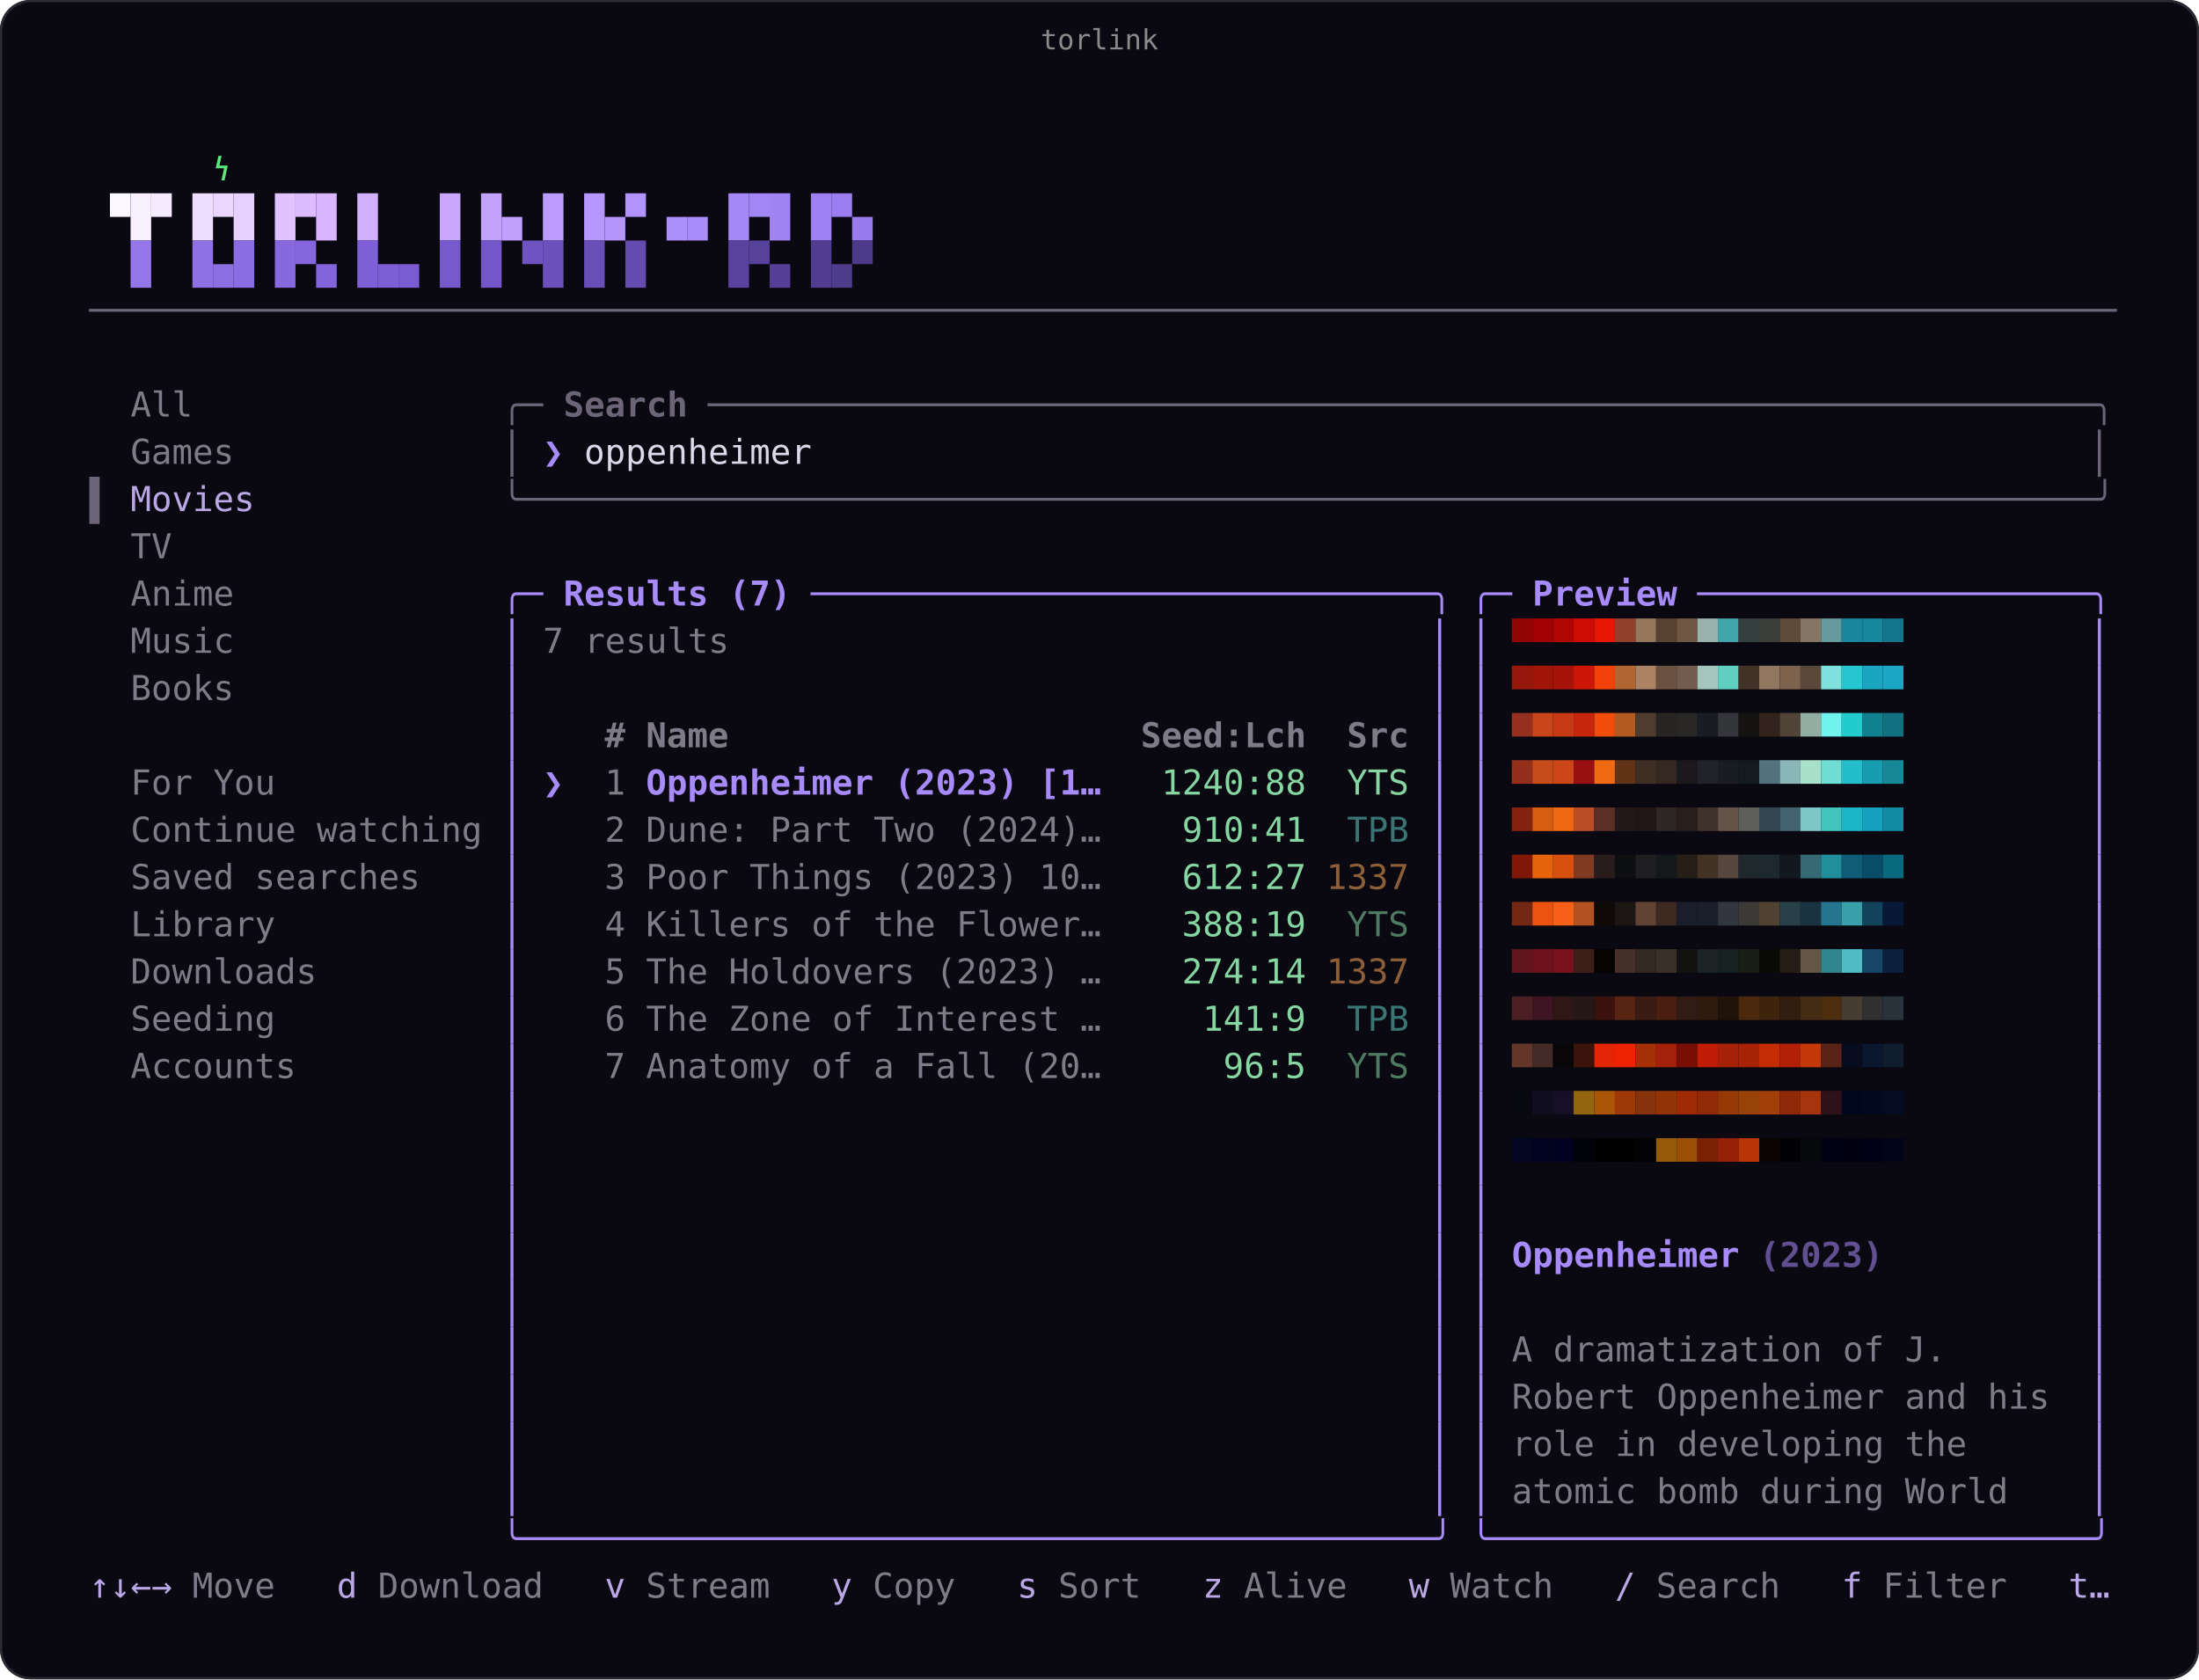
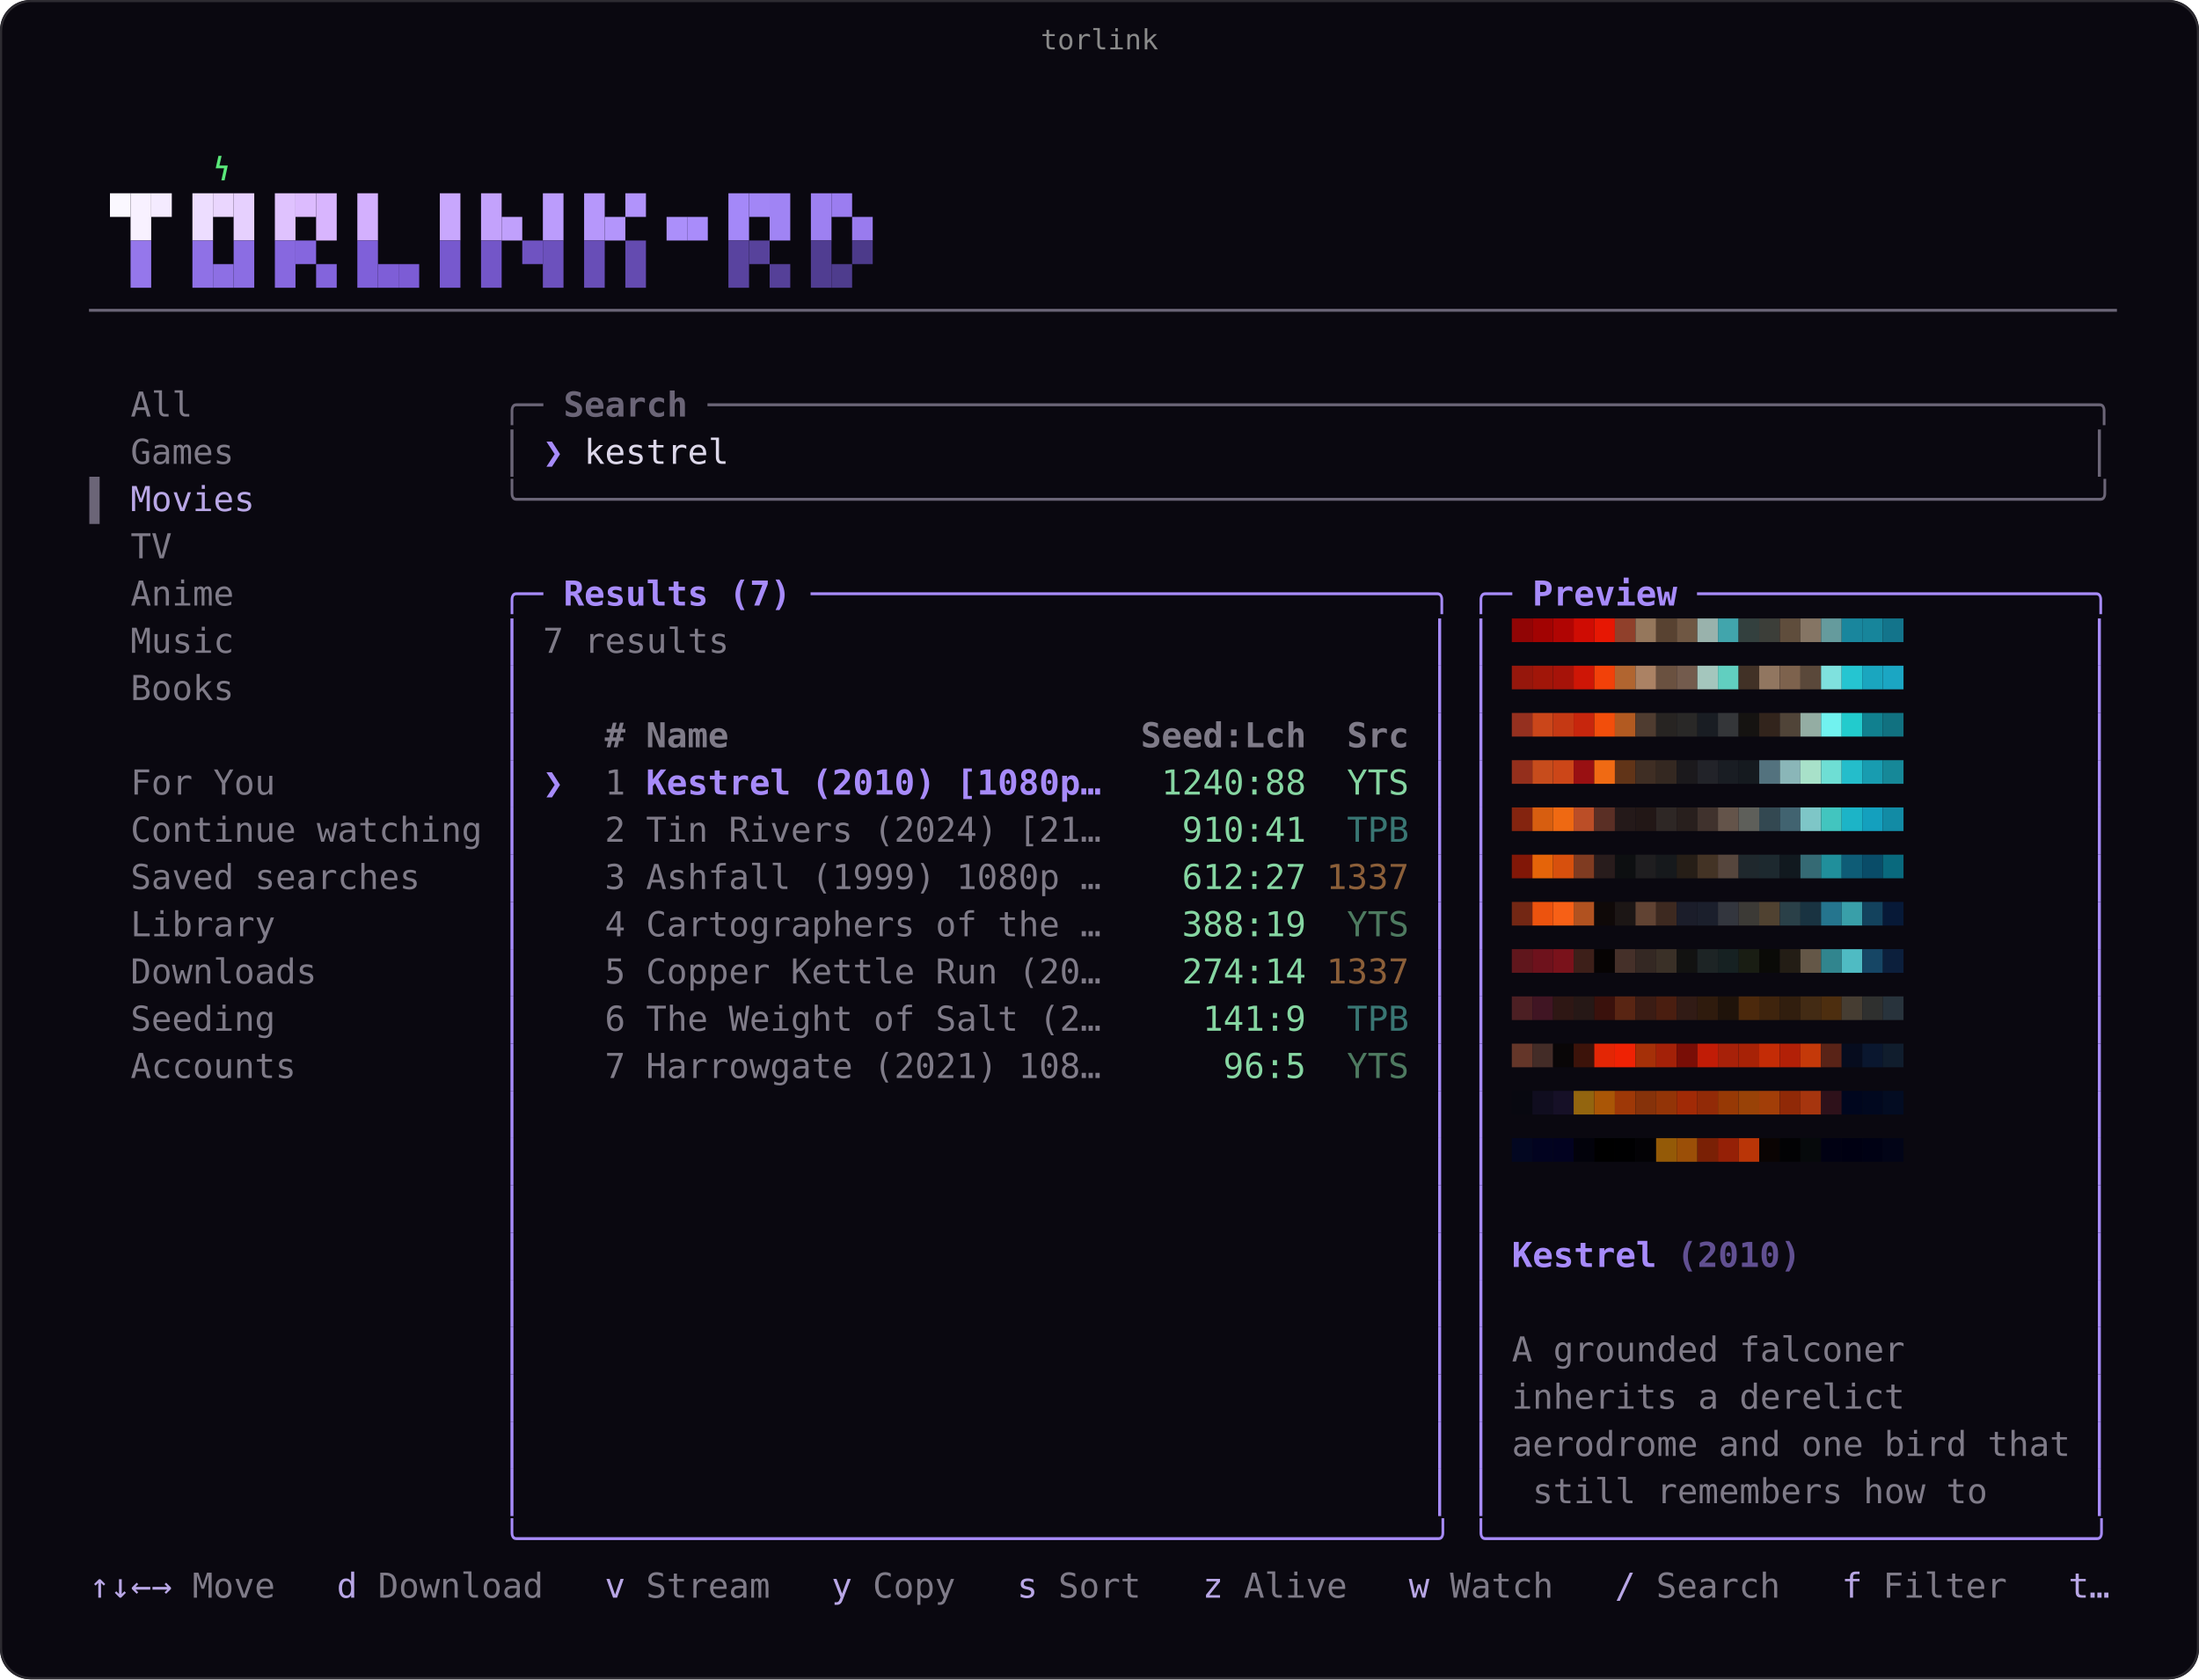
<svg xmlns="http://www.w3.org/2000/svg" width="1024" height="782" viewBox="0 0 1024 782" style="max-width: 1024px; width: 100%; height: auto;" role="img">
  <rect width="100%" height="100%" rx="14" fill="#0a0810" />
  <rect x="0.5" y="0.5" width="1023" height="781" rx="14" fill="none" stroke="#2d2b31" stroke-width="1" />
  <text x="512" y="23" text-anchor="middle" font-family="ui-monospace, &quot;Cascadia Mono&quot;, &quot;SF Mono&quot;, Menlo, Consolas, &quot;DejaVu Sans Mono&quot;, monospace" font-size="13" fill="#8a8a8a">torlink</text>
  <g font-family="ui-monospace, &quot;Cascadia Mono&quot;, &quot;SF Mono&quot;, Menlo, Consolas, &quot;DejaVu Sans Mono&quot;, monospace" font-size="16" fill="#ddd8ea">
    <text x="99.2" y="84" textLength="9.6" lengthAdjust="spacingAndGlyphs" xml:space="preserve" fill="#5ae87a" font-weight="600">𐓏</text>
    <rect x="51.2" y="90" width="9.6" height="11" fill="#fbf8ff" />
    <rect x="60.8" y="90" width="9.6" height="22" fill="#f8f1ff" />
    <rect x="70.4" y="90" width="9.6" height="11" fill="#f4ebff" />
    <rect x="89.6" y="90" width="9.6" height="22" fill="#edddff" />
    <rect x="99.2" y="90" width="9.6" height="11" fill="#ead6fe" />
    <rect x="108.8" y="90" width="9.6" height="22" fill="#e6d0fe" />
    <rect x="128" y="90" width="9.6" height="22" fill="#dfc2fe" />
    <rect x="137.6" y="90" width="9.6" height="11" fill="#dcbbfe" />
    <rect x="147.2" y="90" width="9.6" height="22" fill="#d8b5fe" />
    <rect x="166.4" y="90" width="9.6" height="22" fill="#d3b0fe" />
    <rect x="204.8" y="90" width="9.6" height="22" fill="#c8a7fd" />
    <rect x="224" y="90" width="9.6" height="22" fill="#c3a2fc" />
    <rect x="233.6" y="101" width="9.6" height="11" fill="#c0a0fc" />
    <rect x="252.8" y="90" width="9.6" height="22" fill="#bb9cfc" />
    <rect x="272" y="90" width="9.6" height="22" fill="#b697fb" />
    <rect x="281.6" y="101" width="9.6" height="11" fill="#b395fb" />
    <rect x="291.2" y="90" width="9.6" height="11" fill="#b193fb" />
    <rect x="310.4" y="101" width="9.6" height="11" fill="#ab8ffa" />
    <rect x="320" y="101" width="9.6" height="11" fill="#a98cfa" />
    <rect x="339.2" y="90" width="9.6" height="22" fill="#a488f8" />
    <rect x="348.8" y="90" width="9.6" height="11" fill="#a286f6" />
    <rect x="358.4" y="90" width="9.6" height="22" fill="#a084f4" />
    <rect x="377.6" y="90" width="9.6" height="22" fill="#9d80f1" />
    <rect x="387.2" y="90" width="9.6" height="11" fill="#9b7df0" />
    <rect x="396.8" y="101" width="9.6" height="11" fill="#997bee" />
    <rect x="60.8" y="112" width="9.6" height="22" fill="#9577eb" />
    <rect x="89.6" y="112" width="9.6" height="22" fill="#8f71e6" />
    <rect x="99.2" y="123" width="9.6" height="11" fill="#8d6fe4" />
    <rect x="108.8" y="112" width="9.6" height="22" fill="#8b6de3" />
    <rect x="128" y="112" width="9.6" height="22" fill="#8768df" />
    <rect x="137.6" y="112" width="9.6" height="11" fill="#8566de" />
    <rect x="147.2" y="123" width="9.6" height="11" fill="#8364dc" />
    <rect x="166.4" y="112" width="9.6" height="22" fill="#7f60d9" />
    <rect x="176" y="123" width="9.6" height="11" fill="#7e5ed7" />
    <rect x="185.6" y="123" width="9.6" height="11" fill="#7c5cd5" />
    <rect x="204.8" y="112" width="9.6" height="22" fill="#7759ce" />
    <rect x="224" y="112" width="9.6" height="22" fill="#7356c8" />
    <rect x="243.2" y="112" width="9.6" height="11" fill="#6f53c1" />
    <rect x="252.8" y="112" width="9.6" height="22" fill="#6c51bd" />
    <rect x="272" y="112" width="9.6" height="22" fill="#684eb7" />
    <rect x="291.2" y="112" width="9.6" height="22" fill="#644bb0" />
    <rect x="339.2" y="112" width="9.6" height="22" fill="#59439f" />
    <rect x="348.8" y="112" width="9.6" height="11" fill="#57429b" />
    <rect x="358.4" y="123" width="9.6" height="11" fill="#554098" />
    <rect x="377.6" y="112" width="9.6" height="22" fill="#503d91" />
    <rect x="387.2" y="123" width="9.6" height="11" fill="#4e3c8d" />
    <rect x="396.8" y="112" width="9.6" height="11" fill="#4c3a8a" />
    <text x="41.6" y="150" textLength="940.8" lengthAdjust="spacingAndGlyphs" xml:space="preserve" fill="#6b6577">──────────────────────────────────────────────────────────────────────────────────────────────────</text>
    <text x="60.8" y="194" textLength="28.8" lengthAdjust="spacingAndGlyphs" xml:space="preserve" fill-opacity="0.55">All</text>
    <text x="233.6" y="194" textLength="19.2" lengthAdjust="spacingAndGlyphs" xml:space="preserve" fill="#6b6577">╭─</text>
    <text x="262.4" y="194" textLength="57.6" lengthAdjust="spacingAndGlyphs" xml:space="preserve" fill="#6b6577" font-weight="600">Search</text>
    <text x="329.6" y="194" textLength="652.8" lengthAdjust="spacingAndGlyphs" xml:space="preserve" fill="#6b6577">───────────────────────────────────────────────────────────────────╮</text>
    <text x="60.8" y="216" textLength="48" lengthAdjust="spacingAndGlyphs" xml:space="preserve" fill-opacity="0.55">Games</text>
    <rect x="237.7" y="200" width="1.4" height="22" fill="#6b6577" />
    <text x="252.8" y="216" textLength="9.6" lengthAdjust="spacingAndGlyphs" xml:space="preserve" fill="#a78bfa">❯</text>
-     <text x="272" y="216" textLength="105.6" lengthAdjust="spacingAndGlyphs" xml:space="preserve">oppenheimer</text>
+     <text x="272" y="216" textLength="67.2" lengthAdjust="spacingAndGlyphs" xml:space="preserve">kestrel</text>
    <rect x="976.9" y="200" width="1.4" height="22" fill="#6b6577" />
    <rect x="41.6" y="222" width="4.8" height="22" fill="#6b6577" />
    <text x="60.8" y="238" textLength="57.6" lengthAdjust="spacingAndGlyphs" xml:space="preserve" fill="#b9a7e6">Movies</text>
    <text x="233.6" y="238" textLength="748.8" lengthAdjust="spacingAndGlyphs" xml:space="preserve" fill="#6b6577">╰────────────────────────────────────────────────────────────────────────────╯</text>
    <text x="60.8" y="260" textLength="19.2" lengthAdjust="spacingAndGlyphs" xml:space="preserve" fill-opacity="0.55">TV</text>
    <text x="60.8" y="282" textLength="48" lengthAdjust="spacingAndGlyphs" xml:space="preserve" fill-opacity="0.55">Anime</text>
    <text x="233.6" y="282" textLength="19.2" lengthAdjust="spacingAndGlyphs" xml:space="preserve" fill="#a78bfa">╭─</text>
    <text x="262.4" y="282" textLength="105.6" lengthAdjust="spacingAndGlyphs" xml:space="preserve" fill="#a78bfa" font-weight="600">Results (7)</text>
    <text x="377.6" y="282" textLength="297.6" lengthAdjust="spacingAndGlyphs" xml:space="preserve" fill="#a78bfa">──────────────────────────────╮</text>
    <text x="684.8" y="282" textLength="19.2" lengthAdjust="spacingAndGlyphs" xml:space="preserve" fill="#a78bfa">╭─</text>
    <text x="713.6" y="282" textLength="67.2" lengthAdjust="spacingAndGlyphs" xml:space="preserve" fill="#a78bfa" font-weight="600">Preview</text>
    <text x="790.4" y="282" textLength="192" lengthAdjust="spacingAndGlyphs" xml:space="preserve" fill="#a78bfa">───────────────────╮</text>
    <text x="60.8" y="304" textLength="48" lengthAdjust="spacingAndGlyphs" xml:space="preserve" fill-opacity="0.55">Music</text>
    <rect x="237.7" y="288" width="1.4" height="22" fill="#a78bfa" />
    <text x="252.8" y="304" textLength="86.4" lengthAdjust="spacingAndGlyphs" xml:space="preserve" fill-opacity="0.55">7 results</text>
    <rect x="669.7" y="288" width="1.4" height="22" fill="#a78bfa" />
    <rect x="688.9" y="288" width="1.4" height="22" fill="#a78bfa" />
    <rect x="704" y="288" width="9.6" height="11" fill="#910505" />
    <rect x="713.6" y="288" width="9.6" height="11" fill="#a20302" />
    <rect x="723.2" y="288" width="9.6" height="11" fill="#b00503" />
    <rect x="732.8" y="288" width="9.6" height="11" fill="#cf0c03" />
    <rect x="742.4" y="288" width="9.6" height="11" fill="#e71703" />
    <rect x="752" y="288" width="9.6" height="11" fill="#90402b" />
    <rect x="761.6" y="288" width="9.6" height="11" fill="#95775c" />
    <rect x="771.2" y="288" width="9.6" height="11" fill="#584231" />
    <rect x="780.8" y="288" width="9.6" height="11" fill="#6f5743" />
    <rect x="790.4" y="288" width="9.6" height="11" fill="#99b2ac" />
    <rect x="800" y="288" width="9.6" height="11" fill="#41a5ac" />
    <rect x="809.6" y="288" width="9.6" height="11" fill="#33403e" />
    <rect x="819.2" y="288" width="9.6" height="11" fill="#3c3e39" />
    <rect x="828.8" y="288" width="9.6" height="11" fill="#5f4d3c" />
    <rect x="838.4" y="288" width="9.6" height="11" fill="#857564" />
    <rect x="848" y="288" width="9.6" height="11" fill="#659b9d" />
    <rect x="857.6" y="288" width="9.6" height="11" fill="#19869d" />
    <rect x="867.2" y="288" width="9.6" height="11" fill="#17859b" />
    <rect x="876.8" y="288" width="9.6" height="11" fill="#13748b" />
    <rect x="976.9" y="288" width="1.4" height="22" fill="#a78bfa" />
    <text x="60.8" y="326" textLength="48" lengthAdjust="spacingAndGlyphs" xml:space="preserve" fill-opacity="0.55">Books</text>
    <rect x="237.7" y="310" width="1.4" height="22" fill="#a78bfa" />
    <rect x="669.7" y="310" width="1.4" height="22" fill="#a78bfa" />
    <rect x="688.9" y="310" width="1.4" height="22" fill="#a78bfa" />
    <rect x="704" y="310" width="9.6" height="11" fill="#96170c" />
    <rect x="713.6" y="310" width="9.6" height="11" fill="#a11609" />
    <rect x="723.2" y="310" width="9.6" height="11" fill="#a61309" />
    <rect x="732.8" y="310" width="9.6" height="11" fill="#ce1606" />
    <rect x="742.4" y="310" width="9.6" height="11" fill="#f24109" />
    <rect x="752" y="310" width="9.6" height="11" fill="#b16530" />
    <rect x="761.6" y="310" width="9.6" height="11" fill="#ab8264" />
    <rect x="771.2" y="310" width="9.6" height="11" fill="#6a5140" />
    <rect x="780.8" y="310" width="9.6" height="11" fill="#735b4d" />
    <rect x="790.4" y="310" width="9.6" height="11" fill="#a4c6bd" />
    <rect x="800" y="310" width="9.6" height="11" fill="#61cfc0" />
    <rect x="809.6" y="310" width="9.6" height="11" fill="#413126" />
    <rect x="819.2" y="310" width="9.6" height="11" fill="#917660" />
    <rect x="828.8" y="310" width="9.6" height="11" fill="#7d624d" />
    <rect x="838.4" y="310" width="9.6" height="11" fill="#5a483a" />
    <rect x="848" y="310" width="9.6" height="11" fill="#7fe1de" />
    <rect x="857.6" y="310" width="9.6" height="11" fill="#25c5d1" />
    <rect x="867.2" y="310" width="9.6" height="11" fill="#1aa6bf" />
    <rect x="876.8" y="310" width="9.6" height="11" fill="#1ba6c3" />
    <rect x="976.9" y="310" width="1.4" height="22" fill="#a78bfa" />
    <rect x="237.7" y="332" width="1.4" height="22" fill="#a78bfa" />
    <text x="281.6" y="348" textLength="9.6" lengthAdjust="spacingAndGlyphs" xml:space="preserve" fill-opacity="0.55" font-weight="600">#</text>
    <text x="300.8" y="348" textLength="38.4" lengthAdjust="spacingAndGlyphs" xml:space="preserve" fill-opacity="0.55" font-weight="600">Name</text>
    <text x="531.2" y="348" textLength="76.8" lengthAdjust="spacingAndGlyphs" xml:space="preserve" fill-opacity="0.55" font-weight="600">Seed:Lch</text>
    <text x="627.2" y="348" textLength="28.8" lengthAdjust="spacingAndGlyphs" xml:space="preserve" fill-opacity="0.55" font-weight="600">Src</text>
    <rect x="669.7" y="332" width="1.4" height="22" fill="#a78bfa" />
    <rect x="688.9" y="332" width="1.4" height="22" fill="#a78bfa" />
    <rect x="704" y="332" width="9.6" height="11" fill="#95301f" />
    <rect x="713.6" y="332" width="9.6" height="11" fill="#ca461a" />
    <rect x="723.2" y="332" width="9.6" height="11" fill="#c53914" />
    <rect x="732.8" y="332" width="9.6" height="11" fill="#c7260d" />
    <rect x="742.4" y="332" width="9.6" height="11" fill="#f24e0b" />
    <rect x="752" y="332" width="9.6" height="11" fill="#b25a21" />
    <rect x="761.6" y="332" width="9.6" height="11" fill="#4f3c30" />
    <rect x="771.2" y="332" width="9.6" height="11" fill="#272422" />
    <rect x="780.8" y="332" width="9.6" height="11" fill="#292827" />
    <rect x="790.4" y="332" width="9.6" height="11" fill="#191d23" />
    <rect x="800" y="332" width="9.6" height="11" fill="#343639" />
    <rect x="809.6" y="332" width="9.6" height="11" fill="#151311" />
    <rect x="819.2" y="332" width="9.6" height="11" fill="#32241c" />
    <rect x="828.8" y="332" width="9.6" height="11" fill="#504438" />
    <rect x="838.4" y="332" width="9.6" height="11" fill="#94ada3" />
    <rect x="848" y="332" width="9.6" height="11" fill="#71f2ef" />
    <rect x="857.6" y="332" width="9.6" height="11" fill="#22cbcd" />
    <rect x="867.2" y="332" width="9.6" height="11" fill="#11808f" />
    <rect x="876.8" y="332" width="9.6" height="11" fill="#117180" />
    <rect x="976.9" y="332" width="1.4" height="22" fill="#a78bfa" />
    <text x="60.8" y="370" textLength="67.2" lengthAdjust="spacingAndGlyphs" xml:space="preserve" fill-opacity="0.55">For You</text>
    <rect x="237.7" y="354" width="1.4" height="22" fill="#a78bfa" />
    <text x="252.8" y="370" textLength="9.6" lengthAdjust="spacingAndGlyphs" xml:space="preserve" fill="#a78bfa">❯</text>
    <text x="281.6" y="370" textLength="9.6" lengthAdjust="spacingAndGlyphs" xml:space="preserve" fill-opacity="0.55">1</text>
-     <text x="300.8" y="370" textLength="211.2" lengthAdjust="spacingAndGlyphs" xml:space="preserve" fill="#a78bfa" font-weight="600">Oppenheimer (2023) [1…</text>
+     <text x="300.8" y="370" textLength="211.2" lengthAdjust="spacingAndGlyphs" xml:space="preserve" fill="#a78bfa" font-weight="600">Kestrel (2010) [1080p…</text>
    <text x="540.8" y="370" textLength="67.2" lengthAdjust="spacingAndGlyphs" xml:space="preserve" fill="#86d6a2">1240:88</text>
    <text x="627.2" y="370" textLength="28.8" lengthAdjust="spacingAndGlyphs" xml:space="preserve" fill="#86d6a2">YTS</text>
    <rect x="669.7" y="354" width="1.4" height="22" fill="#a78bfa" />
    <rect x="688.9" y="354" width="1.4" height="22" fill="#a78bfa" />
    <rect x="704" y="354" width="9.6" height="11" fill="#942f1c" />
    <rect x="713.6" y="354" width="9.6" height="11" fill="#c74c1c" />
    <rect x="723.2" y="354" width="9.6" height="11" fill="#cc4618" />
    <rect x="732.8" y="354" width="9.6" height="11" fill="#991012" />
    <rect x="742.4" y="354" width="9.6" height="11" fill="#f06a13" />
    <rect x="752" y="354" width="9.6" height="11" fill="#613418" />
    <rect x="761.6" y="354" width="9.6" height="11" fill="#3f2e24" />
    <rect x="771.2" y="354" width="9.6" height="11" fill="#342821" />
    <rect x="780.8" y="354" width="9.6" height="11" fill="#1b191c" />
    <rect x="790.4" y="354" width="9.6" height="11" fill="#222329" />
    <rect x="800" y="354" width="9.6" height="11" fill="#191d23" />
    <rect x="809.6" y="354" width="9.6" height="11" fill="#151a1f" />
    <rect x="819.2" y="354" width="9.6" height="11" fill="#53727e" />
    <rect x="828.8" y="354" width="9.6" height="11" fill="#8ab6b8" />
    <rect x="838.4" y="354" width="9.6" height="11" fill="#a8e1c9" />
    <rect x="848" y="354" width="9.6" height="11" fill="#6eded4" />
    <rect x="857.6" y="354" width="9.6" height="11" fill="#24bdcb" />
    <rect x="867.2" y="354" width="9.6" height="11" fill="#189cb0" />
    <rect x="876.8" y="354" width="9.6" height="11" fill="#168898" />
    <rect x="976.9" y="354" width="1.4" height="22" fill="#a78bfa" />
    <text x="60.8" y="392" textLength="163.2" lengthAdjust="spacingAndGlyphs" xml:space="preserve" fill-opacity="0.55">Continue watching</text>
    <rect x="237.7" y="376" width="1.4" height="22" fill="#a78bfa" />
    <text x="281.6" y="392" textLength="9.6" lengthAdjust="spacingAndGlyphs" xml:space="preserve" fill-opacity="0.55">2</text>
-     <text x="300.8" y="392" textLength="211.2" lengthAdjust="spacingAndGlyphs" xml:space="preserve" fill-opacity="0.55">Dune: Part Two (2024)…</text>
+     <text x="300.8" y="392" textLength="211.2" lengthAdjust="spacingAndGlyphs" xml:space="preserve" fill-opacity="0.55">Tin Rivers (2024) [21…</text>
    <text x="550.4" y="392" textLength="57.6" lengthAdjust="spacingAndGlyphs" xml:space="preserve" fill="#86d6a2">910:41</text>
    <text x="627.2" y="392" textLength="28.8" lengthAdjust="spacingAndGlyphs" xml:space="preserve" fill="#5fd0c5" fill-opacity="0.55">TPB</text>
    <rect x="669.7" y="376" width="1.4" height="22" fill="#a78bfa" />
    <rect x="688.9" y="376" width="1.4" height="22" fill="#a78bfa" />
    <rect x="704" y="376" width="9.6" height="11" fill="#84240f" />
    <rect x="713.6" y="376" width="9.6" height="11" fill="#d75e10" />
    <rect x="723.2" y="376" width="9.6" height="11" fill="#ef6912" />
    <rect x="732.8" y="376" width="9.6" height="11" fill="#bb4e27" />
    <rect x="742.4" y="376" width="9.6" height="11" fill="#5a2f25" />
    <rect x="752" y="376" width="9.6" height="11" fill="#241919" />
    <rect x="761.6" y="376" width="9.6" height="11" fill="#221716" />
    <rect x="771.2" y="376" width="9.6" height="11" fill="#2e2725" />
    <rect x="780.8" y="376" width="9.6" height="11" fill="#281f1d" />
    <rect x="790.4" y="376" width="9.6" height="11" fill="#40322d" />
    <rect x="800" y="376" width="9.6" height="11" fill="#64544a" />
    <rect x="809.6" y="376" width="9.6" height="11" fill="#5e5f5a" />
    <rect x="819.2" y="376" width="9.6" height="11" fill="#334851" />
    <rect x="828.8" y="376" width="9.6" height="11" fill="#416370" />
    <rect x="838.4" y="376" width="9.6" height="11" fill="#7ec6c7" />
    <rect x="848" y="376" width="9.6" height="11" fill="#42c5bf" />
    <rect x="857.6" y="376" width="9.6" height="11" fill="#1cb4c7" />
    <rect x="867.2" y="376" width="9.6" height="11" fill="#14a0be" />
    <rect x="876.8" y="376" width="9.6" height="11" fill="#128ba5" />
    <rect x="976.9" y="376" width="1.4" height="22" fill="#a78bfa" />
    <text x="60.8" y="414" textLength="134.4" lengthAdjust="spacingAndGlyphs" xml:space="preserve" fill-opacity="0.55">Saved searches</text>
    <rect x="237.7" y="398" width="1.4" height="22" fill="#a78bfa" />
    <text x="281.6" y="414" textLength="9.6" lengthAdjust="spacingAndGlyphs" xml:space="preserve" fill-opacity="0.55">3</text>
-     <text x="300.8" y="414" textLength="211.2" lengthAdjust="spacingAndGlyphs" xml:space="preserve" fill-opacity="0.55">Poor Things (2023) 10…</text>
+     <text x="300.8" y="414" textLength="211.2" lengthAdjust="spacingAndGlyphs" xml:space="preserve" fill-opacity="0.55">Ashfall (1999) 1080p …</text>
    <text x="550.4" y="414" textLength="57.6" lengthAdjust="spacingAndGlyphs" xml:space="preserve" fill="#86d6a2">612:27</text>
    <text x="617.6" y="414" textLength="38.4" lengthAdjust="spacingAndGlyphs" xml:space="preserve" fill="#f6a55c" fill-opacity="0.55">1337</text>
    <rect x="669.7" y="398" width="1.4" height="22" fill="#a78bfa" />
    <rect x="688.9" y="398" width="1.4" height="22" fill="#a78bfa" />
    <rect x="704" y="398" width="9.6" height="11" fill="#811707" />
    <rect x="713.6" y="398" width="9.6" height="11" fill="#e56409" />
    <rect x="723.2" y="398" width="9.6" height="11" fill="#d7500d" />
    <rect x="732.8" y="398" width="9.6" height="11" fill="#7f3b21" />
    <rect x="742.4" y="398" width="9.6" height="11" fill="#281c1c" />
    <rect x="752" y="398" width="9.6" height="11" fill="#0d0f11" />
    <rect x="761.6" y="398" width="9.6" height="11" fill="#1f1e20" />
    <rect x="771.2" y="398" width="9.6" height="11" fill="#16191c" />
    <rect x="780.8" y="398" width="9.6" height="11" fill="#261e17" />
    <rect x="790.4" y="398" width="9.6" height="11" fill="#433325" />
    <rect x="800" y="398" width="9.6" height="11" fill="#56463d" />
    <rect x="809.6" y="398" width="9.6" height="11" fill="#1f282d" />
    <rect x="819.2" y="398" width="9.6" height="11" fill="#1d292f" />
    <rect x="828.8" y="398" width="9.6" height="11" fill="#11191f" />
    <rect x="838.4" y="398" width="9.6" height="11" fill="#356a74" />
    <rect x="848" y="398" width="9.6" height="11" fill="#208f9b" />
    <rect x="857.6" y="398" width="9.6" height="11" fill="#0e5c76" />
    <rect x="867.2" y="398" width="9.6" height="11" fill="#094c68" />
    <rect x="876.8" y="398" width="9.6" height="11" fill="#09697d" />
    <rect x="976.9" y="398" width="1.4" height="22" fill="#a78bfa" />
    <text x="60.8" y="436" textLength="67.2" lengthAdjust="spacingAndGlyphs" xml:space="preserve" fill-opacity="0.55">Library</text>
    <rect x="237.7" y="420" width="1.4" height="22" fill="#a78bfa" />
    <text x="281.6" y="436" textLength="9.6" lengthAdjust="spacingAndGlyphs" xml:space="preserve" fill-opacity="0.55">4</text>
-     <text x="300.8" y="436" textLength="211.2" lengthAdjust="spacingAndGlyphs" xml:space="preserve" fill-opacity="0.55">Killers of the Flower…</text>
+     <text x="300.8" y="436" textLength="211.2" lengthAdjust="spacingAndGlyphs" xml:space="preserve" fill-opacity="0.55">Cartographers of the …</text>
    <text x="550.4" y="436" textLength="57.6" lengthAdjust="spacingAndGlyphs" xml:space="preserve" fill="#86d6a2">388:19</text>
    <text x="627.2" y="436" textLength="28.8" lengthAdjust="spacingAndGlyphs" xml:space="preserve" fill="#86d6a2" fill-opacity="0.55">YTS</text>
    <rect x="669.7" y="420" width="1.4" height="22" fill="#a78bfa" />
    <rect x="688.9" y="420" width="1.4" height="22" fill="#a78bfa" />
    <rect x="704" y="420" width="9.6" height="11" fill="#732714" />
    <rect x="713.6" y="420" width="9.6" height="11" fill="#ec530e" />
    <rect x="723.2" y="420" width="9.6" height="11" fill="#f76016" />
    <rect x="732.8" y="420" width="9.6" height="11" fill="#b15220" />
    <rect x="742.4" y="420" width="9.6" height="11" fill="#0f0908" />
    <rect x="752" y="420" width="9.6" height="11" fill="#1c1615" />
    <rect x="761.6" y="420" width="9.6" height="11" fill="#614333" />
    <rect x="771.2" y="420" width="9.6" height="11" fill="#3d2920" />
    <rect x="780.8" y="420" width="9.6" height="11" fill="#1b1d2a" />
    <rect x="790.4" y="420" width="9.6" height="11" fill="#1b1f2c" />
    <rect x="800" y="420" width="9.6" height="11" fill="#33363e" />
    <rect x="809.6" y="420" width="9.6" height="11" fill="#3c3a36" />
    <rect x="819.2" y="420" width="9.6" height="11" fill="#504231" />
    <rect x="828.8" y="420" width="9.6" height="11" fill="#2a4048" />
    <rect x="838.4" y="420" width="9.6" height="11" fill="#193341" />
    <rect x="848" y="420" width="9.6" height="11" fill="#25758e" />
    <rect x="857.6" y="420" width="9.6" height="11" fill="#399fa9" />
    <rect x="867.2" y="420" width="9.6" height="11" fill="#13425d" />
    <rect x="876.8" y="420" width="9.6" height="11" fill="#071937" />
    <rect x="976.9" y="420" width="1.4" height="22" fill="#a78bfa" />
    <text x="60.8" y="458" textLength="86.4" lengthAdjust="spacingAndGlyphs" xml:space="preserve" fill-opacity="0.55">Downloads</text>
    <rect x="237.7" y="442" width="1.4" height="22" fill="#a78bfa" />
    <text x="281.6" y="458" textLength="9.6" lengthAdjust="spacingAndGlyphs" xml:space="preserve" fill-opacity="0.55">5</text>
-     <text x="300.8" y="458" textLength="211.2" lengthAdjust="spacingAndGlyphs" xml:space="preserve" fill-opacity="0.55">The Holdovers (2023) …</text>
+     <text x="300.8" y="458" textLength="211.2" lengthAdjust="spacingAndGlyphs" xml:space="preserve" fill-opacity="0.55">Copper Kettle Run (20…</text>
    <text x="550.4" y="458" textLength="57.6" lengthAdjust="spacingAndGlyphs" xml:space="preserve" fill="#86d6a2">274:14</text>
    <text x="617.6" y="458" textLength="38.4" lengthAdjust="spacingAndGlyphs" xml:space="preserve" fill="#f6a55c" fill-opacity="0.55">1337</text>
    <rect x="669.7" y="442" width="1.4" height="22" fill="#a78bfa" />
    <rect x="688.9" y="442" width="1.4" height="22" fill="#a78bfa" />
    <rect x="704" y="442" width="9.6" height="11" fill="#60161c" />
    <rect x="713.6" y="442" width="9.6" height="11" fill="#6e121c" />
    <rect x="723.2" y="442" width="9.6" height="11" fill="#7a121b" />
    <rect x="732.8" y="442" width="9.6" height="11" fill="#3d1f19" />
    <rect x="742.4" y="442" width="9.6" height="11" fill="#060303" />
    <rect x="752" y="442" width="9.6" height="11" fill="#453029" />
    <rect x="761.6" y="442" width="9.6" height="11" fill="#342823" />
    <rect x="771.2" y="442" width="9.6" height="11" fill="#3a3027" />
    <rect x="780.8" y="442" width="9.6" height="11" fill="#121211" />
    <rect x="790.4" y="442" width="9.6" height="11" fill="#1d2425" />
    <rect x="800" y="442" width="9.6" height="11" fill="#162122" />
    <rect x="809.6" y="442" width="9.6" height="11" fill="#191d13" />
    <rect x="819.2" y="442" width="9.6" height="11" fill="#0a0a07" />
    <rect x="828.8" y="442" width="9.6" height="11" fill="#231d15" />
    <rect x="838.4" y="442" width="9.6" height="11" fill="#645747" />
    <rect x="848" y="442" width="9.6" height="11" fill="#31858e" />
    <rect x="857.6" y="442" width="9.6" height="11" fill="#4fbbc3" />
    <rect x="867.2" y="442" width="9.6" height="11" fill="#164665" />
    <rect x="876.8" y="442" width="9.6" height="11" fill="#0c1f3c" />
    <rect x="976.9" y="442" width="1.4" height="22" fill="#a78bfa" />
    <text x="60.8" y="480" textLength="67.2" lengthAdjust="spacingAndGlyphs" xml:space="preserve" fill-opacity="0.55">Seeding</text>
    <rect x="237.7" y="464" width="1.4" height="22" fill="#a78bfa" />
    <text x="281.6" y="480" textLength="9.6" lengthAdjust="spacingAndGlyphs" xml:space="preserve" fill-opacity="0.55">6</text>
-     <text x="300.8" y="480" textLength="211.2" lengthAdjust="spacingAndGlyphs" xml:space="preserve" fill-opacity="0.55">The Zone of Interest …</text>
+     <text x="300.8" y="480" textLength="211.2" lengthAdjust="spacingAndGlyphs" xml:space="preserve" fill-opacity="0.55">The Weight of Salt (2…</text>
    <text x="560" y="480" textLength="48" lengthAdjust="spacingAndGlyphs" xml:space="preserve" fill="#86d6a2">141:9</text>
    <text x="627.2" y="480" textLength="28.8" lengthAdjust="spacingAndGlyphs" xml:space="preserve" fill="#5fd0c5" fill-opacity="0.55">TPB</text>
    <rect x="669.7" y="464" width="1.4" height="22" fill="#a78bfa" />
    <rect x="688.9" y="464" width="1.4" height="22" fill="#a78bfa" />
    <rect x="704" y="464" width="9.6" height="11" fill="#4c1f23" />
    <rect x="713.6" y="464" width="9.6" height="11" fill="#401523" />
    <rect x="723.2" y="464" width="9.6" height="11" fill="#2e1714" />
    <rect x="732.8" y="464" width="9.6" height="11" fill="#261816" />
    <rect x="742.4" y="464" width="9.6" height="11" fill="#3a110c" />
    <rect x="752" y="464" width="9.6" height="11" fill="#592513" />
    <rect x="761.6" y="464" width="9.6" height="11" fill="#3b1c14" />
    <rect x="771.2" y="464" width="9.6" height="11" fill="#4a1e10" />
    <rect x="780.8" y="464" width="9.6" height="11" fill="#311b15" />
    <rect x="790.4" y="464" width="9.6" height="11" fill="#2f1b0d" />
    <rect x="800" y="464" width="9.6" height="11" fill="#1f130a" />
    <rect x="809.6" y="464" width="9.6" height="11" fill="#4c290c" />
    <rect x="819.2" y="464" width="9.6" height="11" fill="#3f240d" />
    <rect x="828.8" y="464" width="9.6" height="11" fill="#311e0e" />
    <rect x="838.4" y="464" width="9.6" height="11" fill="#432b14" />
    <rect x="848" y="464" width="9.6" height="11" fill="#4d2e0f" />
    <rect x="857.6" y="464" width="9.6" height="11" fill="#463d32" />
    <rect x="867.2" y="464" width="9.6" height="11" fill="#2f302f" />
    <rect x="876.8" y="464" width="9.6" height="11" fill="#28333c" />
    <rect x="976.9" y="464" width="1.4" height="22" fill="#a78bfa" />
    <text x="60.8" y="502" textLength="76.8" lengthAdjust="spacingAndGlyphs" xml:space="preserve" fill-opacity="0.55">Accounts</text>
    <rect x="237.7" y="486" width="1.4" height="22" fill="#a78bfa" />
    <text x="281.6" y="502" textLength="9.6" lengthAdjust="spacingAndGlyphs" xml:space="preserve" fill-opacity="0.55">7</text>
-     <text x="300.8" y="502" textLength="211.2" lengthAdjust="spacingAndGlyphs" xml:space="preserve" fill-opacity="0.55">Anatomy of a Fall (20…</text>
+     <text x="300.8" y="502" textLength="211.2" lengthAdjust="spacingAndGlyphs" xml:space="preserve" fill-opacity="0.55">Harrowgate (2021) 108…</text>
    <text x="569.6" y="502" textLength="38.4" lengthAdjust="spacingAndGlyphs" xml:space="preserve" fill="#86d6a2">96:5</text>
    <text x="627.2" y="502" textLength="28.8" lengthAdjust="spacingAndGlyphs" xml:space="preserve" fill="#86d6a2" fill-opacity="0.55">YTS</text>
    <rect x="669.7" y="486" width="1.4" height="22" fill="#a78bfa" />
    <rect x="688.9" y="486" width="1.4" height="22" fill="#a78bfa" />
    <rect x="704" y="486" width="9.6" height="11" fill="#643629" />
    <rect x="713.6" y="486" width="9.6" height="11" fill="#432c27" />
    <rect x="723.2" y="486" width="9.6" height="11" fill="#090607" />
    <rect x="732.8" y="486" width="9.6" height="11" fill="#3c130a" />
    <rect x="742.4" y="486" width="9.6" height="11" fill="#e32605" />
    <rect x="752" y="486" width="9.6" height="11" fill="#ef2204" />
    <rect x="761.6" y="486" width="9.6" height="11" fill="#a53008" />
    <rect x="771.2" y="486" width="9.6" height="11" fill="#a32108" />
    <rect x="780.8" y="486" width="9.6" height="11" fill="#790e06" />
    <rect x="790.4" y="486" width="9.6" height="11" fill="#c11c06" />
    <rect x="800" y="486" width="9.6" height="11" fill="#a72109" />
    <rect x="809.6" y="486" width="9.6" height="11" fill="#a72206" />
    <rect x="819.2" y="486" width="9.6" height="11" fill="#c42c06" />
    <rect x="828.8" y="486" width="9.6" height="11" fill="#b22007" />
    <rect x="838.4" y="486" width="9.6" height="11" fill="#c43909" />
    <rect x="848" y="486" width="9.6" height="11" fill="#592317" />
    <rect x="857.6" y="486" width="9.6" height="11" fill="#060c1e" />
    <rect x="867.2" y="486" width="9.6" height="11" fill="#0a172f" />
    <rect x="876.8" y="486" width="9.6" height="11" fill="#101d2d" />
    <rect x="976.9" y="486" width="1.4" height="22" fill="#a78bfa" />
    <rect x="237.7" y="508" width="1.4" height="22" fill="#a78bfa" />
    <rect x="669.7" y="508" width="1.4" height="22" fill="#a78bfa" />
    <rect x="688.9" y="508" width="1.4" height="22" fill="#a78bfa" />
    <rect x="704" y="508" width="9.6" height="11" fill="#080810" />
    <rect x="713.6" y="508" width="9.6" height="11" fill="#100d1f" />
    <rect x="723.2" y="508" width="9.6" height="11" fill="#161027" />
    <rect x="732.8" y="508" width="9.6" height="11" fill="#93650f" />
    <rect x="742.4" y="508" width="9.6" height="11" fill="#aa5606" />
    <rect x="752" y="508" width="9.6" height="11" fill="#9e3807" />
    <rect x="761.6" y="508" width="9.6" height="11" fill="#86320a" />
    <rect x="771.2" y="508" width="9.6" height="11" fill="#933407" />
    <rect x="780.8" y="508" width="9.6" height="11" fill="#a12a06" />
    <rect x="790.4" y="508" width="9.6" height="11" fill="#922a07" />
    <rect x="800" y="508" width="9.6" height="11" fill="#973905" />
    <rect x="809.6" y="508" width="9.6" height="11" fill="#994207" />
    <rect x="819.2" y="508" width="9.6" height="11" fill="#a23e08" />
    <rect x="828.8" y="508" width="9.6" height="11" fill="#902907" />
    <rect x="838.4" y="508" width="9.6" height="11" fill="#a6350e" />
    <rect x="848" y="508" width="9.6" height="11" fill="#2e111a" />
    <rect x="857.6" y="508" width="9.6" height="11" fill="#00061e" />
    <rect x="867.2" y="508" width="9.6" height="11" fill="#01081f" />
    <rect x="876.8" y="508" width="9.6" height="11" fill="#030c22" />
    <rect x="976.9" y="508" width="1.4" height="22" fill="#a78bfa" />
    <rect x="237.7" y="530" width="1.4" height="22" fill="#a78bfa" />
    <rect x="669.7" y="530" width="1.4" height="22" fill="#a78bfa" />
    <rect x="688.9" y="530" width="1.4" height="22" fill="#a78bfa" />
    <rect x="704" y="530" width="9.6" height="11" fill="#030721" />
    <rect x="713.6" y="530" width="9.6" height="11" fill="#020320" />
    <rect x="723.2" y="530" width="9.6" height="11" fill="#020220" />
    <rect x="732.8" y="530" width="9.6" height="11" fill="#02020b" />
    <rect x="742.4" y="530" width="9.6" height="11" fill="#000000" />
    <rect x="752" y="530" width="9.6" height="11" fill="#000001" />
    <rect x="761.6" y="530" width="9.6" height="11" fill="#030205" />
    <rect x="771.2" y="530" width="9.6" height="11" fill="#945a07" />
    <rect x="780.8" y="530" width="9.6" height="11" fill="#9b4f07" />
    <rect x="790.4" y="530" width="9.6" height="11" fill="#7a2005" />
    <rect x="800" y="530" width="9.6" height="11" fill="#952006" />
    <rect x="809.6" y="530" width="9.6" height="11" fill="#ba3507" />
    <rect x="819.2" y="530" width="9.6" height="11" fill="#0a0403" />
    <rect x="828.8" y="530" width="9.6" height="11" fill="#020204" />
    <rect x="838.4" y="530" width="9.6" height="11" fill="#06090b" />
    <rect x="848" y="530" width="9.6" height="11" fill="#010113" />
    <rect x="857.6" y="530" width="9.6" height="11" fill="#000012" />
    <rect x="867.2" y="530" width="9.6" height="11" fill="#000114" />
    <rect x="876.8" y="530" width="9.6" height="11" fill="#020417" />
    <rect x="976.9" y="530" width="1.4" height="22" fill="#a78bfa" />
    <rect x="237.7" y="552" width="1.4" height="22" fill="#a78bfa" />
    <rect x="669.7" y="552" width="1.4" height="22" fill="#a78bfa" />
    <rect x="688.9" y="552" width="1.4" height="22" fill="#a78bfa" />
    <rect x="976.9" y="552" width="1.4" height="22" fill="#a78bfa" />
    <rect x="237.7" y="574" width="1.4" height="22" fill="#a78bfa" />
    <rect x="669.7" y="574" width="1.4" height="22" fill="#a78bfa" />
    <rect x="688.9" y="574" width="1.4" height="22" fill="#a78bfa" />
-     <text x="704" y="590" textLength="105.6" lengthAdjust="spacingAndGlyphs" xml:space="preserve" fill="#a78bfa" font-weight="600">Oppenheimer</text>
-     <text x="819.2" y="590" textLength="57.6" lengthAdjust="spacingAndGlyphs" xml:space="preserve" fill="#a78bfa" fill-opacity="0.55" font-weight="600">(2023)</text>
+     <text x="704" y="590" textLength="67.2" lengthAdjust="spacingAndGlyphs" xml:space="preserve" fill="#a78bfa" font-weight="600">Kestrel</text>
+     <text x="780.8" y="590" textLength="57.6" lengthAdjust="spacingAndGlyphs" xml:space="preserve" fill="#a78bfa" fill-opacity="0.55" font-weight="600">(2010)</text>
    <rect x="976.9" y="574" width="1.4" height="22" fill="#a78bfa" />
    <rect x="237.7" y="596" width="1.4" height="22" fill="#a78bfa" />
    <rect x="669.7" y="596" width="1.4" height="22" fill="#a78bfa" />
    <rect x="688.9" y="596" width="1.4" height="22" fill="#a78bfa" />
    <rect x="976.9" y="596" width="1.4" height="22" fill="#a78bfa" />
    <rect x="237.7" y="618" width="1.4" height="22" fill="#a78bfa" />
    <rect x="669.7" y="618" width="1.4" height="22" fill="#a78bfa" />
    <rect x="688.9" y="618" width="1.4" height="22" fill="#a78bfa" />
-     <text x="704" y="634" textLength="201.6" lengthAdjust="spacingAndGlyphs" xml:space="preserve" fill-opacity="0.55">A dramatization of J.</text>
+     <text x="704" y="634" textLength="182.4" lengthAdjust="spacingAndGlyphs" xml:space="preserve" fill-opacity="0.55">A grounded falconer</text>
    <rect x="976.9" y="618" width="1.4" height="22" fill="#a78bfa" />
    <rect x="237.7" y="640" width="1.4" height="22" fill="#a78bfa" />
    <rect x="669.7" y="640" width="1.4" height="22" fill="#a78bfa" />
    <rect x="688.9" y="640" width="1.4" height="22" fill="#a78bfa" />
-     <text x="704" y="656" textLength="249.6" lengthAdjust="spacingAndGlyphs" xml:space="preserve" fill-opacity="0.55">Robert Oppenheimer and his</text>
+     <text x="704" y="656" textLength="182.4" lengthAdjust="spacingAndGlyphs" xml:space="preserve" fill-opacity="0.55">inherits a derelict</text>
    <rect x="976.9" y="640" width="1.4" height="22" fill="#a78bfa" />
    <rect x="237.7" y="662" width="1.4" height="22" fill="#a78bfa" />
    <rect x="669.7" y="662" width="1.4" height="22" fill="#a78bfa" />
    <rect x="688.9" y="662" width="1.4" height="22" fill="#a78bfa" />
-     <text x="704" y="678" textLength="211.2" lengthAdjust="spacingAndGlyphs" xml:space="preserve" fill-opacity="0.55">role in developing the</text>
+     <text x="704" y="678" textLength="259.2" lengthAdjust="spacingAndGlyphs" xml:space="preserve" fill-opacity="0.55">aerodrome and one bird that</text>
    <rect x="976.9" y="662" width="1.4" height="22" fill="#a78bfa" />
    <rect x="237.7" y="684" width="1.4" height="22" fill="#a78bfa" />
    <rect x="669.7" y="684" width="1.4" height="22" fill="#a78bfa" />
    <rect x="688.9" y="684" width="1.4" height="22" fill="#a78bfa" />
-     <text x="704" y="700" textLength="230.4" lengthAdjust="spacingAndGlyphs" xml:space="preserve" fill-opacity="0.55">atomic bomb during World</text>
+     <text x="713.6" y="700" textLength="211.2" lengthAdjust="spacingAndGlyphs" xml:space="preserve" fill-opacity="0.55">still remembers how to</text>
    <rect x="976.9" y="684" width="1.4" height="22" fill="#a78bfa" />
    <text x="233.6" y="722" textLength="441.6" lengthAdjust="spacingAndGlyphs" xml:space="preserve" fill="#a78bfa">╰────────────────────────────────────────────╯</text>
    <text x="684.8" y="722" textLength="297.6" lengthAdjust="spacingAndGlyphs" xml:space="preserve" fill="#a78bfa">╰─────────────────────────────╯</text>
    <text x="41.6" y="744" textLength="38.4" lengthAdjust="spacingAndGlyphs" xml:space="preserve" fill="#b9a7e6">↑↓←→</text>
    <text x="89.6" y="744" textLength="38.4" lengthAdjust="spacingAndGlyphs" xml:space="preserve" fill-opacity="0.55">Move</text>
    <text x="156.8" y="744" textLength="9.6" lengthAdjust="spacingAndGlyphs" xml:space="preserve" fill="#b9a7e6">d</text>
    <text x="176" y="744" textLength="76.8" lengthAdjust="spacingAndGlyphs" xml:space="preserve" fill-opacity="0.55">Download</text>
    <text x="281.6" y="744" textLength="9.6" lengthAdjust="spacingAndGlyphs" xml:space="preserve" fill="#b9a7e6">v</text>
    <text x="300.8" y="744" textLength="57.6" lengthAdjust="spacingAndGlyphs" xml:space="preserve" fill-opacity="0.55">Stream</text>
    <text x="387.2" y="744" textLength="9.6" lengthAdjust="spacingAndGlyphs" xml:space="preserve" fill="#b9a7e6">y</text>
    <text x="406.4" y="744" textLength="38.4" lengthAdjust="spacingAndGlyphs" xml:space="preserve" fill-opacity="0.55">Copy</text>
    <text x="473.6" y="744" textLength="9.6" lengthAdjust="spacingAndGlyphs" xml:space="preserve" fill="#b9a7e6">s</text>
    <text x="492.8" y="744" textLength="38.4" lengthAdjust="spacingAndGlyphs" xml:space="preserve" fill-opacity="0.55">Sort</text>
    <text x="560" y="744" textLength="9.6" lengthAdjust="spacingAndGlyphs" xml:space="preserve" fill="#b9a7e6">z</text>
    <text x="579.2" y="744" textLength="48" lengthAdjust="spacingAndGlyphs" xml:space="preserve" fill-opacity="0.55">Alive</text>
    <text x="656" y="744" textLength="9.6" lengthAdjust="spacingAndGlyphs" xml:space="preserve" fill="#b9a7e6">w</text>
    <text x="675.2" y="744" textLength="48" lengthAdjust="spacingAndGlyphs" xml:space="preserve" fill-opacity="0.55">Watch</text>
    <text x="752" y="744" textLength="9.6" lengthAdjust="spacingAndGlyphs" xml:space="preserve" fill="#b9a7e6">/</text>
    <text x="771.2" y="744" textLength="57.6" lengthAdjust="spacingAndGlyphs" xml:space="preserve" fill-opacity="0.55">Search</text>
    <text x="857.6" y="744" textLength="9.6" lengthAdjust="spacingAndGlyphs" xml:space="preserve" fill="#b9a7e6">f</text>
    <text x="876.8" y="744" textLength="57.6" lengthAdjust="spacingAndGlyphs" xml:space="preserve" fill-opacity="0.55">Filter</text>
    <text x="963.2" y="744" textLength="19.2" lengthAdjust="spacingAndGlyphs" xml:space="preserve" fill="#b9a7e6">t…</text>
  </g>
</svg>
